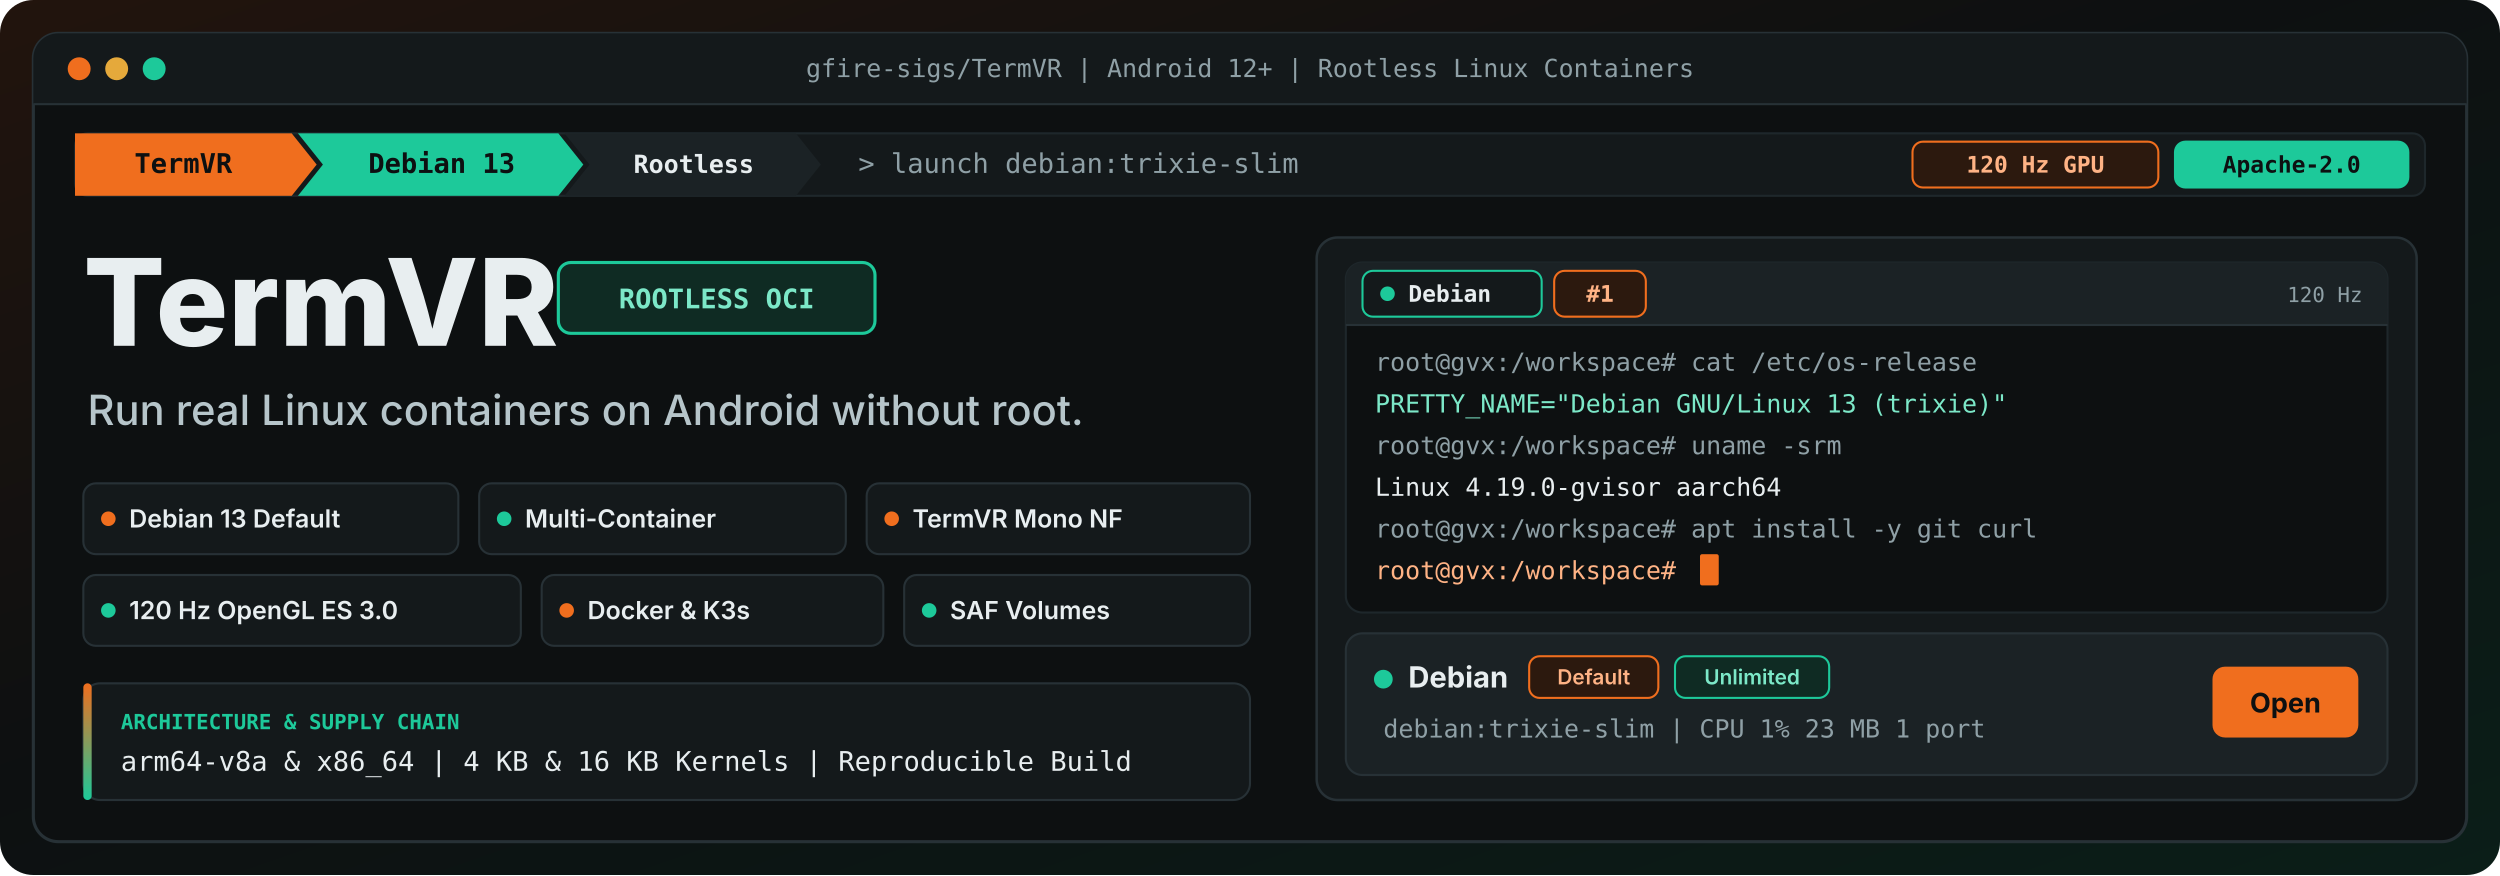
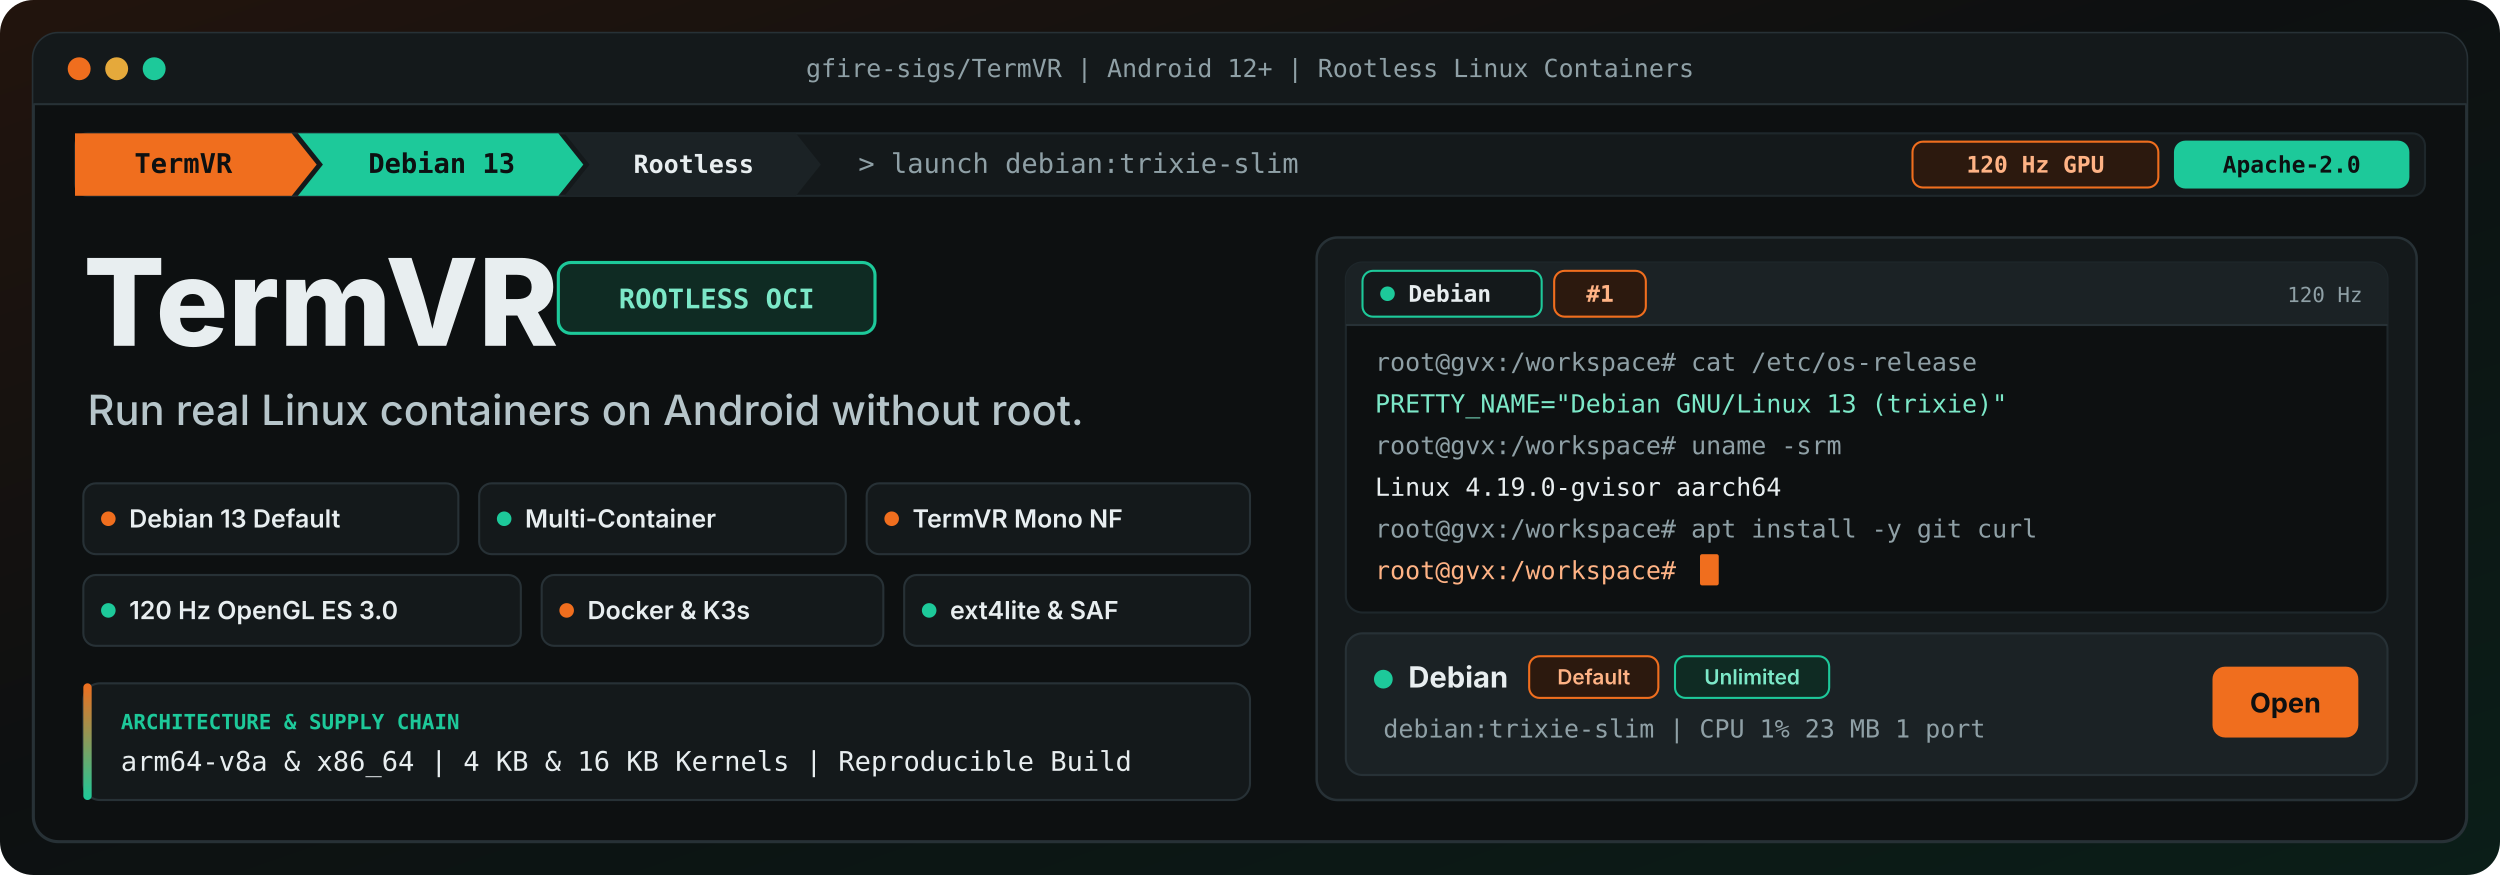
<svg xmlns="http://www.w3.org/2000/svg" viewBox="0 0 1200 420" width="1200" height="420">
  <defs>
    <linearGradient id="bgGrad" x1="0%" y1="0%" x2="100%" y2="100%">
      <stop offset="0%" stop-color="#22140D" />
      <stop offset="45%" stop-color="#0D1011" />
      <stop offset="100%" stop-color="#0B1E18" />
    </linearGradient>
    <linearGradient id="accentLine" x1="0%" y1="0%" x2="0%" y2="100%">
      <stop offset="0%" stop-color="#F06E1E" />
      <stop offset="100%" stop-color="#1DC99A" />
    </linearGradient>
  </defs>
  <rect x="0" y="0" width="1200" height="420" fill="url(#bgGrad)" rx="16" />
  <rect x="16" y="16" width="1168" height="388" fill="#0D1011" rx="12" stroke="#273136" stroke-width="1.5" />
  <path d="M16,28 a12,12 0 0 1 12,-12 H1172 a12,12 0 0 1 12,12 V50 H16 Z" fill="#14191B" />
  <line x1="16" y1="50" x2="1184" y2="50" stroke="#273136" stroke-width="1" />
  <circle cx="38" cy="33" r="5.5" fill="#F06E1E" />
  <circle cx="56" cy="33" r="5.5" fill="#E5A93B" />
  <circle cx="74" cy="33" r="5.5" fill="#1DC99A" />
  <text x="600" y="37" font-family="'JetBrains Mono', 'SF Mono', 'Menlo', 'Apple SD Gothic Neo', monospace" font-size="12" font-weight="500" fill="#8FA0A6" text-anchor="middle">gfire-sigs/TermVR   |   Android 12+   |   Rootless Linux Containers</text>
  <rect x="36" y="64" width="1128" height="30" fill="#14191B" rx="6" stroke="#1E272B" stroke-width="1" />
  <path d="M36,64 H140 L152,79 L140,94 H36 Z" fill="#F06E1E" />
  <text x="88" y="83" font-family="'JetBrains Mono', 'SF Mono', 'Menlo', 'Apple SD Gothic Neo', monospace" font-size="13" font-weight="700" fill="#0D1011" text-anchor="middle">TermVR</text>
  <path d="M143,64 H268 L280,79 L268,94 H143 L155,79 Z" fill="#1DC99A" />
  <text x="212" y="83" font-family="'JetBrains Mono', 'SF Mono', 'Menlo', 'Apple SD Gothic Neo', monospace" font-size="13" font-weight="700" fill="#0D1011" text-anchor="middle">Debian 13</text>
  <path d="M271,64 H382 L394,79 L382,94 H271 L283,79 Z" fill="#1B2225" />
  <text x="333" y="83" font-family="'JetBrains Mono', 'SF Mono', 'Menlo', 'Apple SD Gothic Neo', monospace" font-size="12" font-weight="600" fill="#E8EEF0" text-anchor="middle">Rootless</text>
  <text x="412" y="83" font-family="'JetBrains Mono', 'SF Mono', 'Menlo', 'Apple SD Gothic Neo', monospace" font-size="13" font-weight="500" fill="#8FA0A6" text-anchor="start">&gt; launch debian:trixie-slim</text>
  <rect x="918" y="68" width="118" height="22" fill="#2C190E" rx="5" stroke="#F06E1E" stroke-width="1" />
  <text x="977.0" y="82.85" font-family="'JetBrains Mono', 'SF Mono', 'Menlo', 'Apple SD Gothic Neo', monospace" font-size="11" font-weight="600" fill="#FFB385" text-anchor="middle">120 Hz GPU</text>
  <rect x="1044" y="68" width="112" height="22" fill="#1DC99A" rx="5" stroke="#1DC99A" stroke-width="1" />
  <text x="1100.0" y="82.85" font-family="'JetBrains Mono', 'SF Mono', 'Menlo', 'Apple SD Gothic Neo', monospace" font-size="11" font-weight="700" fill="#0D1011" text-anchor="middle">Apache-2.0</text>
  <text x="40" y="166" font-family="'Inter', 'SF Pro Display', 'Helvetica Neue', system-ui, -apple-system, sans-serif" font-size="58" font-weight="800" fill="#E8EEF0" text-anchor="start">TermVR</text>
  <rect x="268" y="126" width="152" height="34" fill="#0F2B23" rx="6" stroke="#1DC99A" stroke-width="1.5" />
  <text x="344" y="148" font-family="'JetBrains Mono', 'SF Mono', 'Menlo', 'Apple SD Gothic Neo', monospace" font-size="13" font-weight="700" fill="#7CE8C8" text-anchor="middle">ROOTLESS OCI</text>
  <text x="42" y="204" font-family="'Inter', 'SF Pro Display', 'Helvetica Neue', system-ui, -apple-system, sans-serif" font-size="20" font-weight="500" fill="#B6C5CA" text-anchor="start">Run real Linux containers on Android without root.</text>
  <rect x="40" y="232" width="180" height="34" fill="#14191B" rx="6" stroke="#273136" stroke-width="1" />
  <circle cx="52" cy="249.0" r="3.5" fill="#F06E1E" />
  <text x="62" y="253.2" font-family="'Inter', 'SF Pro Display', 'Helvetica Neue', system-ui, -apple-system, sans-serif" font-size="12" font-weight="600" fill="#E8EEF0" text-anchor="start">Debian 13 Default</text>
  <rect x="230" y="232" width="176" height="34" fill="#14191B" rx="6" stroke="#273136" stroke-width="1" />
  <circle cx="242" cy="249.0" r="3.5" fill="#1DC99A" />
  <text x="252" y="253.2" font-family="'Inter', 'SF Pro Display', 'Helvetica Neue', system-ui, -apple-system, sans-serif" font-size="12" font-weight="600" fill="#E8EEF0" text-anchor="start">Multi-Container</text>
  <rect x="416" y="232" width="184" height="34" fill="#14191B" rx="6" stroke="#273136" stroke-width="1" />
  <circle cx="428" cy="249.0" r="3.5" fill="#F06E1E" />
  <text x="438" y="253.2" font-family="'Inter', 'SF Pro Display', 'Helvetica Neue', system-ui, -apple-system, sans-serif" font-size="12" font-weight="600" fill="#E8EEF0" text-anchor="start">TermVR Mono NF</text>
  <rect x="40" y="276" width="210" height="34" fill="#14191B" rx="6" stroke="#273136" stroke-width="1" />
  <circle cx="52" cy="293.0" r="3.5" fill="#1DC99A" />
  <text x="62" y="297.2" font-family="'Inter', 'SF Pro Display', 'Helvetica Neue', system-ui, -apple-system, sans-serif" font-size="12" font-weight="600" fill="#E8EEF0" text-anchor="start">120 Hz OpenGL ES 3.0</text>
  <rect x="260" y="276" width="164" height="34" fill="#14191B" rx="6" stroke="#273136" stroke-width="1" />
  <circle cx="272" cy="293.0" r="3.5" fill="#F06E1E" />
  <text x="282" y="297.2" font-family="'Inter', 'SF Pro Display', 'Helvetica Neue', system-ui, -apple-system, sans-serif" font-size="12" font-weight="600" fill="#E8EEF0" text-anchor="start">Docker &amp; K3s</text>
  <rect x="434" y="276" width="166" height="34" fill="#14191B" rx="6" stroke="#273136" stroke-width="1" />
  <circle cx="446" cy="293.0" r="3.5" fill="#1DC99A" />
-   <text x="456" y="297.2" font-family="'Inter', 'SF Pro Display', 'Helvetica Neue', system-ui, -apple-system, sans-serif" font-size="12" font-weight="600" fill="#E8EEF0" text-anchor="start">SAF Volumes</text>
+   <text x="456" y="297.2" font-family="'Inter', 'SF Pro Display', 'Helvetica Neue', system-ui, -apple-system, sans-serif" font-size="12" font-weight="600" fill="#E8EEF0" text-anchor="start">ext4lite &amp; SAF</text>
  <rect x="40" y="328" width="560" height="56" fill="#14191B" rx="8" stroke="#273136" stroke-width="1" />
  <rect x="40" y="328" width="4" height="56" fill="url(#accentLine)" rx="2" />
  <text x="58" y="350" font-family="'JetBrains Mono', 'SF Mono', 'Menlo', 'Apple SD Gothic Neo', monospace" font-size="10" font-weight="700" fill="#1DC99A" text-anchor="start">ARCHITECTURE &amp; SUPPLY CHAIN</text>
  <text x="58" y="370" font-family="'JetBrains Mono', 'SF Mono', 'Menlo', 'Apple SD Gothic Neo', monospace" font-size="13" font-weight="500" fill="#E8EEF0" text-anchor="start">arm64-v8a &amp; x86_64   |   4 KB &amp; 16 KB Kernels   |   Reproducible Build</text>
  <rect x="632" y="114" width="528" height="270" fill="#14191B" rx="10" stroke="#273136" stroke-width="1.2" />
  <rect x="646" y="126" width="500" height="168" fill="#0D1011" rx="8" stroke="#1E272B" stroke-width="1" />
  <rect x="646" y="126" width="500" height="30" fill="#1B2225" rx="8" />
  <rect x="646" y="148" width="500" height="8" fill="#1B2225" />
  <line x1="646" y1="156" x2="1146" y2="156" stroke="#273136" stroke-width="1" />
  <rect x="654" y="130" width="86" height="22" fill="#14191B" rx="5" stroke="#1DC99A" stroke-width="1" />
  <circle cx="666" cy="141.0" r="3.5" fill="#1DC99A" />
  <text x="676" y="144.85" font-family="'JetBrains Mono', 'SF Mono', 'Menlo', 'Apple SD Gothic Neo', monospace" font-size="11" font-weight="600" fill="#E8EEF0" text-anchor="start">Debian</text>
  <rect x="746" y="130" width="44" height="22" fill="#2C190E" rx="5" stroke="#F06E1E" stroke-width="1" />
  <text x="768.0" y="144.85" font-family="'JetBrains Mono', 'SF Mono', 'Menlo', 'Apple SD Gothic Neo', monospace" font-size="11" font-weight="600" fill="#FFB385" text-anchor="middle">#1</text>
  <text x="1134" y="145" font-family="'JetBrains Mono', 'SF Mono', 'Menlo', 'Apple SD Gothic Neo', monospace" font-size="10" font-weight="500" fill="#8FA0A6" text-anchor="end">120 Hz</text>
  <text x="660" y="178" font-family="'JetBrains Mono', 'SF Mono', 'Menlo', 'Apple SD Gothic Neo', monospace" font-size="12" font-weight="500" fill="#8FA0A6" text-anchor="start">root@gvx:/workspace# cat /etc/os-release</text>
  <text x="660" y="198" font-family="'JetBrains Mono', 'SF Mono', 'Menlo', 'Apple SD Gothic Neo', monospace" font-size="12" font-weight="500" fill="#7CE8C8" text-anchor="start">PRETTY_NAME="Debian GNU/Linux 13 (trixie)"</text>
  <text x="660" y="218" font-family="'JetBrains Mono', 'SF Mono', 'Menlo', 'Apple SD Gothic Neo', monospace" font-size="12" font-weight="500" fill="#8FA0A6" text-anchor="start">root@gvx:/workspace# uname -srm</text>
  <text x="660" y="238" font-family="'JetBrains Mono', 'SF Mono', 'Menlo', 'Apple SD Gothic Neo', monospace" font-size="12" font-weight="500" fill="#E8EEF0" text-anchor="start">Linux 4.19.0-gvisor aarch64</text>
  <text x="660" y="258" font-family="'JetBrains Mono', 'SF Mono', 'Menlo', 'Apple SD Gothic Neo', monospace" font-size="12" font-weight="500" fill="#8FA0A6" text-anchor="start">root@gvx:/workspace# apt install -y git curl</text>
  <text x="660" y="278" font-family="'JetBrains Mono', 'SF Mono', 'Menlo', 'Apple SD Gothic Neo', monospace" font-size="12" font-weight="500" fill="#FFB385" text-anchor="start">root@gvx:/workspace# </text>
  <rect x="816" y="266" width="9" height="15" fill="#F06E1E" rx="1" />
  <rect x="646" y="304" width="500" height="68" fill="#1B2225" rx="8" stroke="#273136" stroke-width="1" />
  <circle cx="664" cy="326" r="4.5" fill="#1DC99A" />
  <text x="676" y="330" font-family="'Inter', 'SF Pro Display', 'Helvetica Neue', system-ui, -apple-system, sans-serif" font-size="14" font-weight="700" fill="#E8EEF0" text-anchor="start">Debian</text>
  <rect x="734" y="315" width="62" height="20" fill="#2C190E" rx="5" stroke="#F06E1E" stroke-width="1" />
  <text x="765.0" y="328.5" font-family="'Inter', 'SF Pro Display', 'Helvetica Neue', system-ui, -apple-system, sans-serif" font-size="10" font-weight="600" fill="#FFB385" text-anchor="middle">Default</text>
  <rect x="804" y="315" width="74" height="20" fill="#0F2B23" rx="5" stroke="#1DC99A" stroke-width="1" />
  <text x="841.0" y="328.5" font-family="'Inter', 'SF Pro Display', 'Helvetica Neue', system-ui, -apple-system, sans-serif" font-size="10" font-weight="600" fill="#7CE8C8" text-anchor="middle">Unlimited</text>
  <text x="664" y="354" font-family="'JetBrains Mono', 'SF Mono', 'Menlo', 'Apple SD Gothic Neo', monospace" font-size="12" font-weight="500" fill="#8FA0A6" text-anchor="start">debian:trixie-slim   |   CPU 1%   23 MB   1 port</text>
  <rect x="1062" y="320" width="70" height="34" fill="#F06E1E" rx="6" />
  <text x="1097" y="342" font-family="'Inter', 'SF Pro Display', 'Helvetica Neue', system-ui, -apple-system, sans-serif" font-size="13" font-weight="700" fill="#0D1011" text-anchor="middle">Open</text>
</svg>
